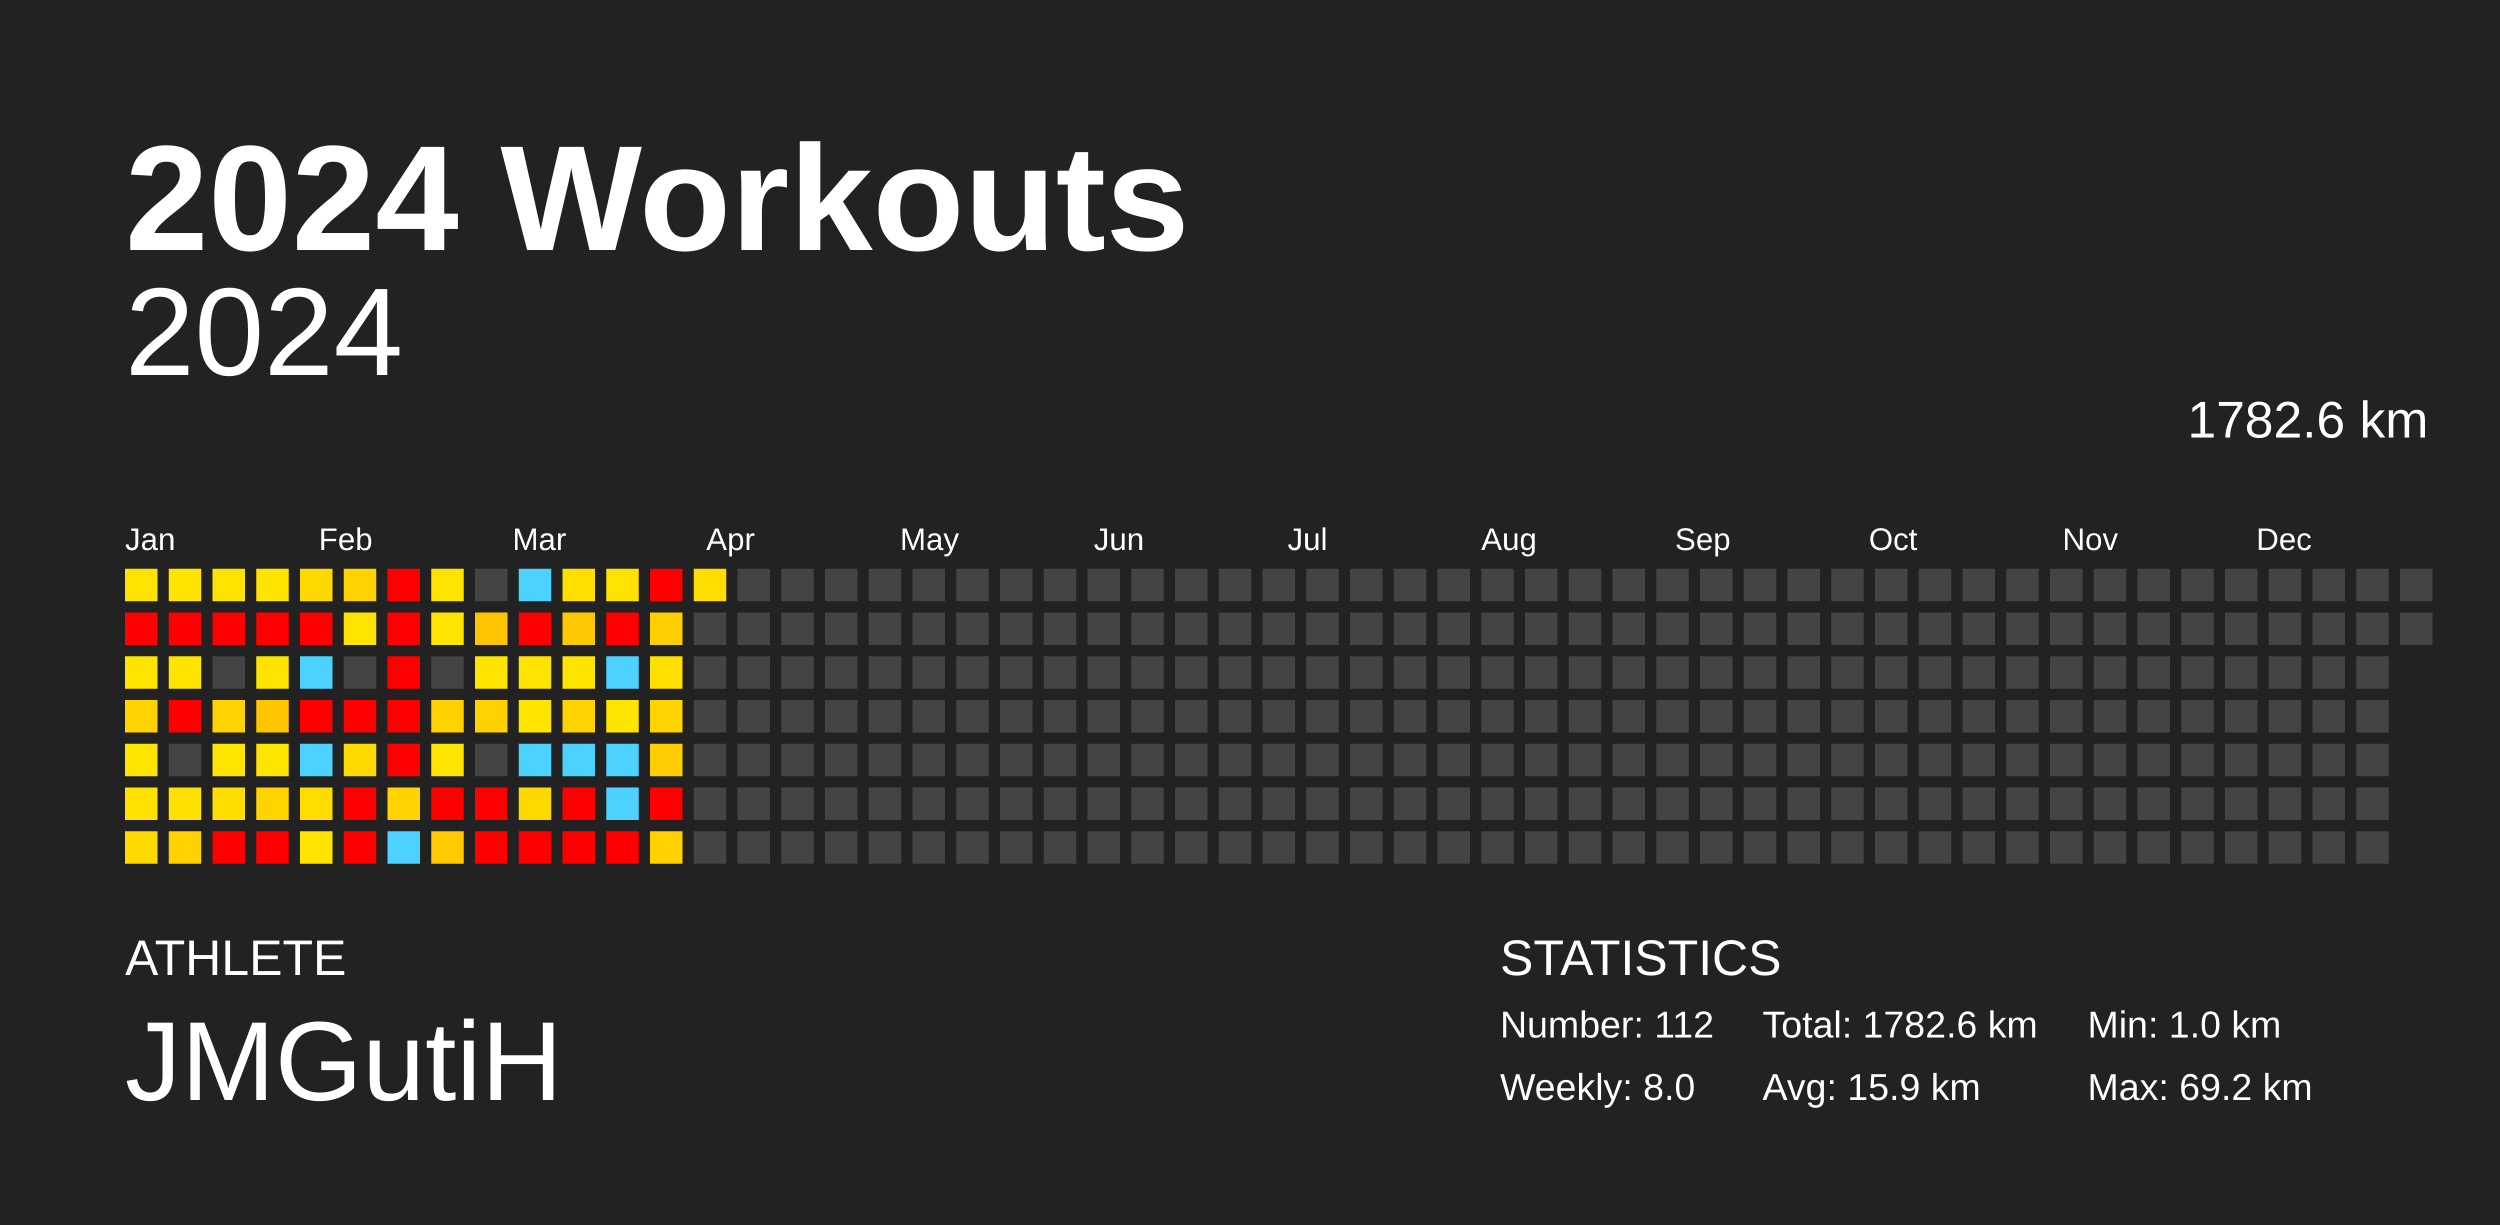
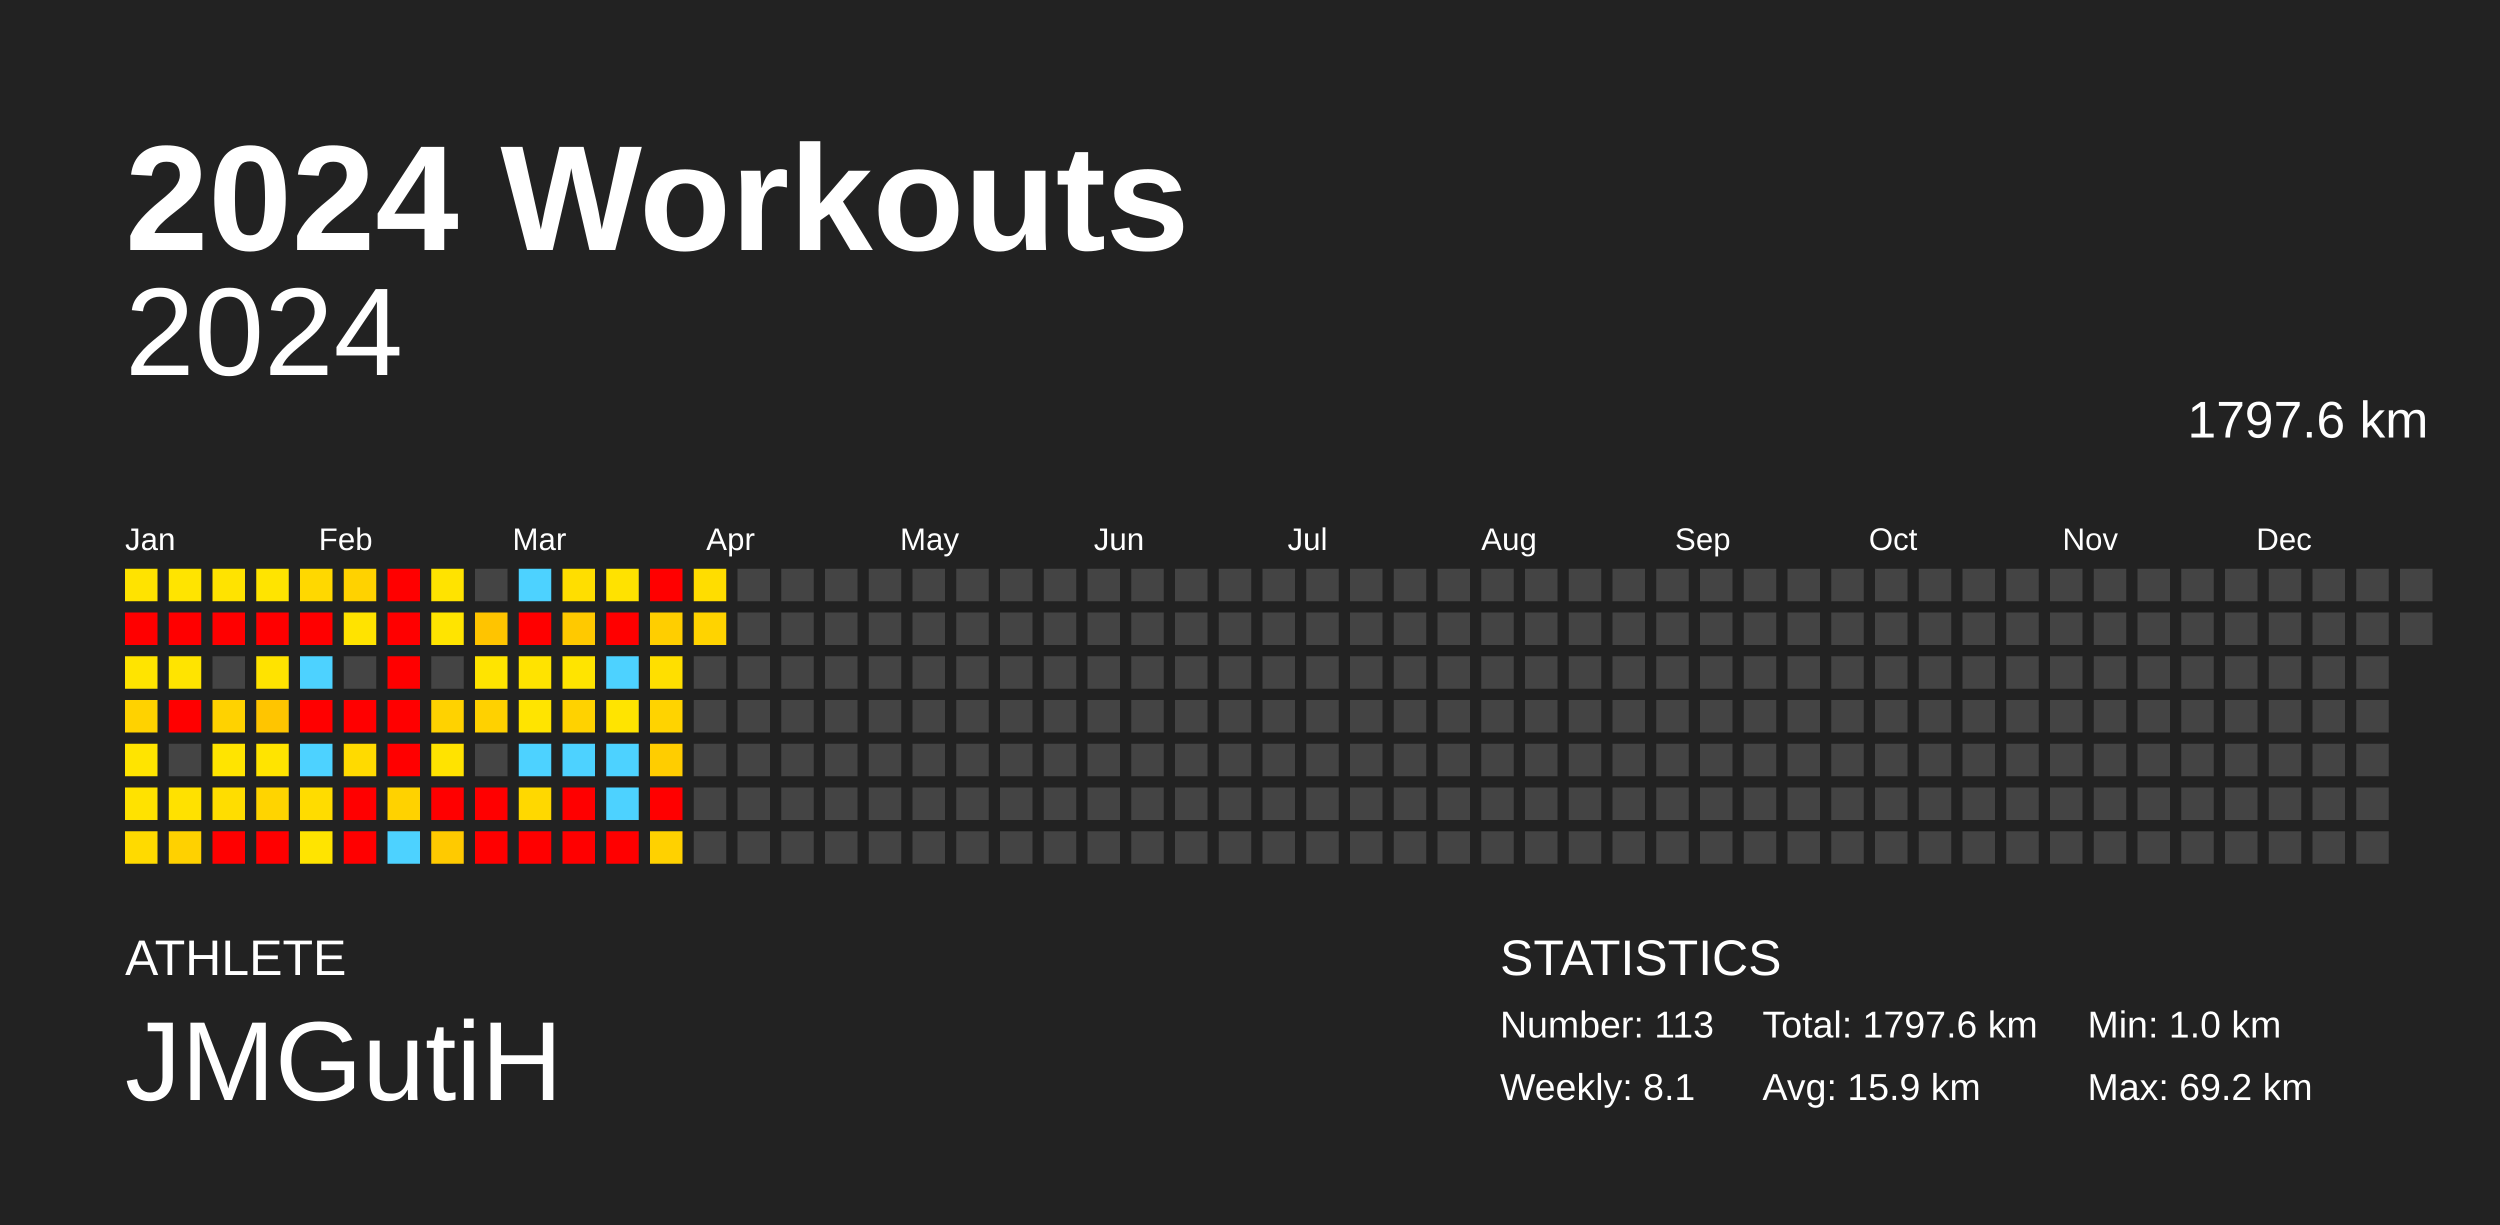
<svg xmlns="http://www.w3.org/2000/svg" baseProfile="full" height="98mm" version="1.1" viewBox="0,0,200,98" width="200mm">
  <defs />
  <rect fill="#222222" height="98" width="200" x="0" y="0" />
  <text fill="#FFFFFF" style="font-size:12px; font-family:Arial; font-weight:bold;" x="10" y="20">2024 Workouts</text>
  <text fill="#FFFFFF" style="font-size:4px; font-family:Arial" x="10" y="78">ATHLETE</text>
  <text fill="#FFFFFF" style="font-size:9px; font-family:Arial" x="10" y="88">JMGutiH</text>
  <text fill="#FFFFFF" style="font-size:4px; font-family:Arial" x="120" y="78">STATISTICS</text>
-   <text fill="#FFFFFF" style="font-size:3px; font-family:Arial" x="120" y="83">Number: 112</text>
-   <text fill="#FFFFFF" style="font-size:3px; font-family:Arial" x="120" y="88">Weekly: 8.0</text>
-   <text fill="#FFFFFF" style="font-size:3px; font-family:Arial" x="141" y="83">Total: 1782.6 km</text>
+   <text fill="#FFFFFF" style="font-size:3px; font-family:Arial" x="120" y="83">Number: 113</text>
+   <text fill="#FFFFFF" style="font-size:3px; font-family:Arial" x="120" y="88">Weekly: 8.1</text>
+   <text fill="#FFFFFF" style="font-size:3px; font-family:Arial" x="141" y="83">Total: 1797.6 km</text>
  <text fill="#FFFFFF" style="font-size:3px; font-family:Arial" x="141" y="88">Avg: 15.9 km</text>
  <text fill="#FFFFFF" style="font-size:3px; font-family:Arial" x="167" y="83">Min: 1.0 km</text>
  <text fill="#FFFFFF" style="font-size:3px; font-family:Arial" x="167" y="88">Max: 69.2 km</text>
  <text alignment-baseline="hanging" fill="#FFFFFF" style="font-size:10.0px; font-family:Arial;" x="10" y="30">2024</text>
-   <text alignment-baseline="hanging" fill="#FFFFFF" style="font-size:4.125px; font-family:Arial;" x="175" y="35">1782.6 km</text>
+   <text alignment-baseline="hanging" fill="#FFFFFF" style="font-size:4.125px; font-family:Arial;" x="175" y="35">1797.6 km</text>
  <text fill="#FFFFFF" style="font-size:2.5px; font-family:Arial" x="10.0" y="44">Jan</text>
  <text fill="#FFFFFF" style="font-size:2.5px; font-family:Arial" x="25.5" y="44">Feb</text>
  <text fill="#FFFFFF" style="font-size:2.5px; font-family:Arial" x="41.0" y="44">Mar</text>
  <text fill="#FFFFFF" style="font-size:2.5px; font-family:Arial" x="56.5" y="44">Apr</text>
  <text fill="#FFFFFF" style="font-size:2.5px; font-family:Arial" x="72.0" y="44">May</text>
  <text fill="#FFFFFF" style="font-size:2.5px; font-family:Arial" x="87.5" y="44">Jun</text>
  <text fill="#FFFFFF" style="font-size:2.5px; font-family:Arial" x="103.0" y="44">Jul</text>
  <text fill="#FFFFFF" style="font-size:2.5px; font-family:Arial" x="118.5" y="44">Aug</text>
  <text fill="#FFFFFF" style="font-size:2.5px; font-family:Arial" x="134.0" y="44">Sep</text>
  <text fill="#FFFFFF" style="font-size:2.5px; font-family:Arial" x="149.5" y="44">Oct</text>
  <text fill="#FFFFFF" style="font-size:2.5px; font-family:Arial" x="165.0" y="44">Nov</text>
  <text fill="#FFFFFF" style="font-size:2.5px; font-family:Arial" x="180.5" y="44">Dec</text>
  <rect fill="#ffe300" height="2.6" width="2.6" x="10.0" y="45.5" />
  <rect fill="red" height="2.6" width="2.6" x="10.0" y="49.0" />
  <rect fill="#ffe400" height="2.6" width="2.6" x="10.0" y="52.5" />
  <rect fill="#ffd200" height="2.6" width="2.6" x="10.0" y="56.0" />
  <rect fill="#ffe400" height="2.6" width="2.6" x="10.0" y="59.5" />
  <rect fill="#ffe200" height="2.6" width="2.6" x="10.0" y="63.0" />
  <rect fill="#ffda00" height="2.6" width="2.6" x="10.0" y="66.5" />
  <rect fill="#ffe400" height="2.6" width="2.6" x="13.5" y="45.5" />
  <rect fill="red" height="2.6" width="2.6" x="13.5" y="49.0" />
  <rect fill="#ffe400" height="2.6" width="2.6" x="13.5" y="52.5" />
  <rect fill="red" height="2.6" width="2.6" x="13.5" y="56.0" />
  <rect fill="#444444" height="2.6" width="2.6" x="13.5" y="59.5" />
  <rect fill="#ffe100" height="2.6" width="2.6" x="13.5" y="63.0" />
  <rect fill="#ffd100" height="2.6" width="2.6" x="13.5" y="66.5" />
  <rect fill="#ffe300" height="2.6" width="2.6" x="17.0" y="45.5" />
  <rect fill="red" height="2.6" width="2.6" x="17.0" y="49.0" />
  <rect fill="#444444" height="2.6" width="2.6" x="17.0" y="52.5" />
  <rect fill="#ffd200" height="2.6" width="2.6" x="17.0" y="56.0" />
  <rect fill="#ffe400" height="2.6" width="2.6" x="17.0" y="59.5" />
  <rect fill="#ffdd00" height="2.6" width="2.6" x="17.0" y="63.0" />
  <rect fill="red" height="2.6" width="2.6" x="17.0" y="66.5" />
  <rect fill="#ffe400" height="2.6" width="2.6" x="20.5" y="45.5" />
  <rect fill="red" height="2.6" width="2.6" x="20.5" y="49.0" />
  <rect fill="#ffe300" height="2.6" width="2.6" x="20.5" y="52.5" />
  <rect fill="#ffc500" height="2.6" width="2.6" x="20.5" y="56.0" />
  <rect fill="#ffe400" height="2.6" width="2.6" x="20.5" y="59.5" />
  <rect fill="#ffd400" height="2.6" width="2.6" x="20.5" y="63.0" />
  <rect fill="red" height="2.6" width="2.6" x="20.5" y="66.5" />
  <rect fill="#ffd800" height="2.6" width="2.6" x="24.0" y="45.5" />
  <rect fill="red" height="2.6" width="2.6" x="24.0" y="49.0" />
  <rect fill="#4dd2ff" height="2.6" width="2.6" x="24.0" y="52.5" />
  <rect fill="red" height="2.6" width="2.6" x="24.0" y="56.0" />
  <rect fill="#4dd2ff" height="2.6" width="2.6" x="24.0" y="59.5" />
  <rect fill="#ffdc00" height="2.6" width="2.6" x="24.0" y="63.0" />
  <rect fill="#ffe400" height="2.6" width="2.6" x="24.0" y="66.5" />
  <rect fill="#ffd200" height="2.6" width="2.6" x="27.5" y="45.5" />
  <rect fill="#ffe300" height="2.6" width="2.6" x="27.5" y="49.0" />
  <rect fill="#444444" height="2.6" width="2.6" x="27.5" y="52.5" />
  <rect fill="red" height="2.6" width="2.6" x="27.5" y="56.0" />
  <rect fill="#ffda00" height="2.6" width="2.6" x="27.5" y="59.5" />
  <rect fill="red" height="2.6" width="2.6" x="27.5" y="63.0" />
  <rect fill="red" height="2.6" width="2.6" x="27.5" y="66.5" />
  <rect fill="red" height="2.6" width="2.6" x="31.0" y="45.5" />
  <rect fill="red" height="2.6" width="2.6" x="31.0" y="49.0" />
  <rect fill="red" height="2.6" width="2.6" x="31.0" y="52.5" />
  <rect fill="red" height="2.6" width="2.6" x="31.0" y="56.0" />
  <rect fill="red" height="2.6" width="2.6" x="31.0" y="59.5" />
  <rect fill="#ffd200" height="2.6" width="2.6" x="31.0" y="63.0" />
  <rect fill="#4dd2ff" height="2.6" width="2.6" x="31.0" y="66.5" />
  <rect fill="#ffe300" height="2.6" width="2.6" x="34.5" y="45.5" />
  <rect fill="#ffe400" height="2.6" width="2.6" x="34.5" y="49.0" />
  <rect fill="#444444" height="2.6" width="2.6" x="34.5" y="52.5" />
  <rect fill="#ffd200" height="2.6" width="2.6" x="34.5" y="56.0" />
  <rect fill="#ffe300" height="2.6" width="2.6" x="34.5" y="59.5" />
  <rect fill="red" height="2.6" width="2.6" x="34.5" y="63.0" />
  <rect fill="#ffca00" height="2.6" width="2.6" x="34.5" y="66.5" />
  <rect fill="#444444" height="2.6" width="2.6" x="38.0" y="45.5" />
  <rect fill="#ffc400" height="2.6" width="2.6" x="38.0" y="49.0" />
  <rect fill="#ffe400" height="2.6" width="2.6" x="38.0" y="52.5" />
  <rect fill="#ffd100" height="2.6" width="2.6" x="38.0" y="56.0" />
  <rect fill="#444444" height="2.6" width="2.6" x="38.0" y="59.5" />
  <rect fill="red" height="2.6" width="2.6" x="38.0" y="63.0" />
  <rect fill="red" height="2.6" width="2.6" x="38.0" y="66.5" />
  <rect fill="#4dd2ff" height="2.6" width="2.6" x="41.5" y="45.5" />
  <rect fill="red" height="2.6" width="2.6" x="41.5" y="49.0" />
  <rect fill="#ffe300" height="2.6" width="2.6" x="41.5" y="52.5" />
  <rect fill="#ffe400" height="2.6" width="2.6" x="41.5" y="56.0" />
  <rect fill="#4dd2ff" height="2.6" width="2.6" x="41.5" y="59.5" />
  <rect fill="#ffd800" height="2.6" width="2.6" x="41.5" y="63.0" />
  <rect fill="red" height="2.6" width="2.6" x="41.5" y="66.5" />
  <rect fill="#ffde00" height="2.6" width="2.6" x="45.0" y="45.5" />
  <rect fill="#ffc900" height="2.6" width="2.6" x="45.0" y="49.0" />
  <rect fill="#ffe400" height="2.6" width="2.6" x="45.0" y="52.5" />
  <rect fill="#ffd200" height="2.6" width="2.6" x="45.0" y="56.0" />
  <rect fill="#4dd2ff" height="2.6" width="2.6" x="45.0" y="59.5" />
  <rect fill="red" height="2.6" width="2.6" x="45.0" y="63.0" />
  <rect fill="red" height="2.6" width="2.6" x="45.0" y="66.5" />
  <rect fill="#ffe200" height="2.6" width="2.6" x="48.5" y="45.5" />
  <rect fill="red" height="2.6" width="2.6" x="48.5" y="49.0" />
  <rect fill="#4dd2ff" height="2.6" width="2.6" x="48.5" y="52.5" />
  <rect fill="#ffe400" height="2.6" width="2.6" x="48.5" y="56.0" />
  <rect fill="#4dd2ff" height="2.6" width="2.6" x="48.5" y="59.5" />
  <rect fill="#4dd2ff" height="2.6" width="2.6" x="48.5" y="63.0" />
  <rect fill="red" height="2.6" width="2.6" x="48.5" y="66.5" />
  <rect fill="red" height="2.6" width="2.6" x="52.0" y="45.5" />
  <rect fill="#ffce00" height="2.6" width="2.6" x="52.0" y="49.0" />
  <rect fill="#ffdf00" height="2.6" width="2.6" x="52.0" y="52.5" />
  <rect fill="#ffd300" height="2.6" width="2.6" x="52.0" y="56.0" />
  <rect fill="#ffcd00" height="2.6" width="2.6" x="52.0" y="59.5" />
  <rect fill="red" height="2.6" width="2.6" x="52.0" y="63.0" />
  <rect fill="#ffd100" height="2.6" width="2.6" x="52.0" y="66.5" />
  <rect fill="#ffdd00" height="2.6" width="2.6" x="55.5" y="45.5" />
-   <rect fill="#444444" height="2.6" width="2.6" x="55.5" y="49.0" />
+   <rect fill="#ffd300" height="2.6" width="2.6" x="55.5" y="49.0" />
  <rect fill="#444444" height="2.6" width="2.6" x="55.5" y="52.5" />
  <rect fill="#444444" height="2.6" width="2.6" x="55.5" y="56.0" />
  <rect fill="#444444" height="2.6" width="2.6" x="55.5" y="59.5" />
  <rect fill="#444444" height="2.6" width="2.6" x="55.5" y="63.0" />
  <rect fill="#444444" height="2.6" width="2.6" x="55.5" y="66.5" />
  <rect fill="#444444" height="2.6" width="2.6" x="59.0" y="45.5" />
  <rect fill="#444444" height="2.6" width="2.6" x="59.0" y="49.0" />
  <rect fill="#444444" height="2.6" width="2.6" x="59.0" y="52.5" />
  <rect fill="#444444" height="2.6" width="2.6" x="59.0" y="56.0" />
  <rect fill="#444444" height="2.6" width="2.6" x="59.0" y="59.5" />
  <rect fill="#444444" height="2.6" width="2.6" x="59.0" y="63.0" />
  <rect fill="#444444" height="2.6" width="2.6" x="59.0" y="66.5" />
  <rect fill="#444444" height="2.6" width="2.6" x="62.5" y="45.5" />
  <rect fill="#444444" height="2.6" width="2.6" x="62.5" y="49.0" />
  <rect fill="#444444" height="2.6" width="2.6" x="62.5" y="52.5" />
  <rect fill="#444444" height="2.6" width="2.6" x="62.5" y="56.0" />
  <rect fill="#444444" height="2.6" width="2.6" x="62.5" y="59.5" />
  <rect fill="#444444" height="2.6" width="2.6" x="62.5" y="63.0" />
  <rect fill="#444444" height="2.6" width="2.6" x="62.5" y="66.5" />
  <rect fill="#444444" height="2.6" width="2.6" x="66.0" y="45.5" />
  <rect fill="#444444" height="2.6" width="2.6" x="66.0" y="49.0" />
  <rect fill="#444444" height="2.6" width="2.6" x="66.0" y="52.5" />
  <rect fill="#444444" height="2.6" width="2.6" x="66.0" y="56.0" />
  <rect fill="#444444" height="2.6" width="2.6" x="66.0" y="59.5" />
  <rect fill="#444444" height="2.6" width="2.6" x="66.0" y="63.0" />
  <rect fill="#444444" height="2.6" width="2.6" x="66.0" y="66.5" />
  <rect fill="#444444" height="2.6" width="2.6" x="69.5" y="45.5" />
  <rect fill="#444444" height="2.6" width="2.6" x="69.5" y="49.0" />
  <rect fill="#444444" height="2.6" width="2.6" x="69.5" y="52.5" />
  <rect fill="#444444" height="2.6" width="2.6" x="69.5" y="56.0" />
  <rect fill="#444444" height="2.6" width="2.6" x="69.5" y="59.5" />
  <rect fill="#444444" height="2.6" width="2.6" x="69.5" y="63.0" />
  <rect fill="#444444" height="2.6" width="2.6" x="69.5" y="66.5" />
  <rect fill="#444444" height="2.6" width="2.6" x="73.0" y="45.5" />
  <rect fill="#444444" height="2.6" width="2.6" x="73.0" y="49.0" />
  <rect fill="#444444" height="2.6" width="2.6" x="73.0" y="52.5" />
  <rect fill="#444444" height="2.6" width="2.6" x="73.0" y="56.0" />
  <rect fill="#444444" height="2.6" width="2.6" x="73.0" y="59.5" />
  <rect fill="#444444" height="2.6" width="2.6" x="73.0" y="63.0" />
  <rect fill="#444444" height="2.6" width="2.6" x="73.0" y="66.5" />
  <rect fill="#444444" height="2.6" width="2.6" x="76.5" y="45.5" />
  <rect fill="#444444" height="2.6" width="2.6" x="76.5" y="49.0" />
  <rect fill="#444444" height="2.6" width="2.6" x="76.5" y="52.5" />
  <rect fill="#444444" height="2.6" width="2.6" x="76.5" y="56.0" />
  <rect fill="#444444" height="2.6" width="2.6" x="76.5" y="59.5" />
  <rect fill="#444444" height="2.6" width="2.6" x="76.5" y="63.0" />
  <rect fill="#444444" height="2.6" width="2.6" x="76.5" y="66.5" />
  <rect fill="#444444" height="2.6" width="2.6" x="80.0" y="45.5" />
  <rect fill="#444444" height="2.6" width="2.6" x="80.0" y="49.0" />
  <rect fill="#444444" height="2.6" width="2.6" x="80.0" y="52.5" />
  <rect fill="#444444" height="2.6" width="2.6" x="80.0" y="56.0" />
  <rect fill="#444444" height="2.6" width="2.6" x="80.0" y="59.5" />
  <rect fill="#444444" height="2.6" width="2.6" x="80.0" y="63.0" />
  <rect fill="#444444" height="2.6" width="2.6" x="80.0" y="66.5" />
  <rect fill="#444444" height="2.6" width="2.6" x="83.5" y="45.5" />
  <rect fill="#444444" height="2.6" width="2.6" x="83.5" y="49.0" />
  <rect fill="#444444" height="2.6" width="2.6" x="83.5" y="52.5" />
  <rect fill="#444444" height="2.6" width="2.6" x="83.5" y="56.0" />
  <rect fill="#444444" height="2.6" width="2.6" x="83.5" y="59.5" />
  <rect fill="#444444" height="2.6" width="2.6" x="83.5" y="63.0" />
  <rect fill="#444444" height="2.6" width="2.6" x="83.5" y="66.5" />
  <rect fill="#444444" height="2.6" width="2.6" x="87.0" y="45.5" />
  <rect fill="#444444" height="2.6" width="2.6" x="87.0" y="49.0" />
  <rect fill="#444444" height="2.6" width="2.6" x="87.0" y="52.5" />
  <rect fill="#444444" height="2.6" width="2.6" x="87.0" y="56.0" />
  <rect fill="#444444" height="2.6" width="2.6" x="87.0" y="59.5" />
  <rect fill="#444444" height="2.6" width="2.6" x="87.0" y="63.0" />
  <rect fill="#444444" height="2.6" width="2.6" x="87.0" y="66.5" />
  <rect fill="#444444" height="2.6" width="2.6" x="90.5" y="45.5" />
  <rect fill="#444444" height="2.6" width="2.6" x="90.5" y="49.0" />
  <rect fill="#444444" height="2.6" width="2.6" x="90.5" y="52.5" />
  <rect fill="#444444" height="2.6" width="2.6" x="90.5" y="56.0" />
  <rect fill="#444444" height="2.6" width="2.6" x="90.5" y="59.5" />
  <rect fill="#444444" height="2.6" width="2.6" x="90.5" y="63.0" />
  <rect fill="#444444" height="2.6" width="2.6" x="90.5" y="66.5" />
  <rect fill="#444444" height="2.6" width="2.6" x="94.0" y="45.5" />
  <rect fill="#444444" height="2.6" width="2.6" x="94.0" y="49.0" />
  <rect fill="#444444" height="2.6" width="2.6" x="94.0" y="52.5" />
  <rect fill="#444444" height="2.6" width="2.6" x="94.0" y="56.0" />
  <rect fill="#444444" height="2.6" width="2.6" x="94.0" y="59.5" />
  <rect fill="#444444" height="2.6" width="2.6" x="94.0" y="63.0" />
  <rect fill="#444444" height="2.6" width="2.6" x="94.0" y="66.5" />
  <rect fill="#444444" height="2.6" width="2.6" x="97.5" y="45.5" />
  <rect fill="#444444" height="2.6" width="2.6" x="97.5" y="49.0" />
  <rect fill="#444444" height="2.6" width="2.6" x="97.5" y="52.5" />
  <rect fill="#444444" height="2.6" width="2.6" x="97.5" y="56.0" />
  <rect fill="#444444" height="2.6" width="2.6" x="97.5" y="59.5" />
  <rect fill="#444444" height="2.6" width="2.6" x="97.5" y="63.0" />
  <rect fill="#444444" height="2.6" width="2.6" x="97.5" y="66.5" />
  <rect fill="#444444" height="2.6" width="2.6" x="101.0" y="45.5" />
  <rect fill="#444444" height="2.6" width="2.6" x="101.0" y="49.0" />
  <rect fill="#444444" height="2.6" width="2.6" x="101.0" y="52.5" />
  <rect fill="#444444" height="2.6" width="2.6" x="101.0" y="56.0" />
  <rect fill="#444444" height="2.6" width="2.6" x="101.0" y="59.5" />
  <rect fill="#444444" height="2.6" width="2.6" x="101.0" y="63.0" />
  <rect fill="#444444" height="2.6" width="2.6" x="101.0" y="66.5" />
  <rect fill="#444444" height="2.6" width="2.6" x="104.5" y="45.5" />
  <rect fill="#444444" height="2.6" width="2.6" x="104.5" y="49.0" />
  <rect fill="#444444" height="2.6" width="2.6" x="104.5" y="52.5" />
  <rect fill="#444444" height="2.6" width="2.6" x="104.5" y="56.0" />
  <rect fill="#444444" height="2.6" width="2.6" x="104.5" y="59.5" />
  <rect fill="#444444" height="2.6" width="2.6" x="104.5" y="63.0" />
  <rect fill="#444444" height="2.6" width="2.6" x="104.5" y="66.5" />
  <rect fill="#444444" height="2.6" width="2.6" x="108.0" y="45.5" />
  <rect fill="#444444" height="2.6" width="2.6" x="108.0" y="49.0" />
  <rect fill="#444444" height="2.6" width="2.6" x="108.0" y="52.5" />
  <rect fill="#444444" height="2.6" width="2.6" x="108.0" y="56.0" />
  <rect fill="#444444" height="2.6" width="2.6" x="108.0" y="59.5" />
  <rect fill="#444444" height="2.6" width="2.6" x="108.0" y="63.0" />
  <rect fill="#444444" height="2.6" width="2.6" x="108.0" y="66.5" />
  <rect fill="#444444" height="2.6" width="2.6" x="111.5" y="45.5" />
  <rect fill="#444444" height="2.6" width="2.6" x="111.5" y="49.0" />
  <rect fill="#444444" height="2.6" width="2.6" x="111.5" y="52.5" />
  <rect fill="#444444" height="2.6" width="2.6" x="111.5" y="56.0" />
  <rect fill="#444444" height="2.6" width="2.6" x="111.5" y="59.5" />
  <rect fill="#444444" height="2.6" width="2.6" x="111.5" y="63.0" />
  <rect fill="#444444" height="2.6" width="2.6" x="111.5" y="66.5" />
  <rect fill="#444444" height="2.6" width="2.6" x="115.0" y="45.5" />
  <rect fill="#444444" height="2.6" width="2.6" x="115.0" y="49.0" />
  <rect fill="#444444" height="2.6" width="2.6" x="115.0" y="52.5" />
  <rect fill="#444444" height="2.6" width="2.6" x="115.0" y="56.0" />
  <rect fill="#444444" height="2.6" width="2.6" x="115.0" y="59.5" />
  <rect fill="#444444" height="2.6" width="2.6" x="115.0" y="63.0" />
  <rect fill="#444444" height="2.6" width="2.6" x="115.0" y="66.5" />
  <rect fill="#444444" height="2.6" width="2.6" x="118.5" y="45.5" />
  <rect fill="#444444" height="2.6" width="2.6" x="118.5" y="49.0" />
  <rect fill="#444444" height="2.6" width="2.6" x="118.5" y="52.5" />
  <rect fill="#444444" height="2.6" width="2.6" x="118.5" y="56.0" />
  <rect fill="#444444" height="2.6" width="2.6" x="118.5" y="59.5" />
  <rect fill="#444444" height="2.6" width="2.6" x="118.5" y="63.0" />
  <rect fill="#444444" height="2.6" width="2.6" x="118.5" y="66.5" />
  <rect fill="#444444" height="2.6" width="2.6" x="122.0" y="45.5" />
  <rect fill="#444444" height="2.6" width="2.6" x="122.0" y="49.0" />
  <rect fill="#444444" height="2.6" width="2.6" x="122.0" y="52.5" />
  <rect fill="#444444" height="2.6" width="2.6" x="122.0" y="56.0" />
  <rect fill="#444444" height="2.6" width="2.6" x="122.0" y="59.5" />
  <rect fill="#444444" height="2.6" width="2.6" x="122.0" y="63.0" />
  <rect fill="#444444" height="2.6" width="2.6" x="122.0" y="66.5" />
  <rect fill="#444444" height="2.6" width="2.6" x="125.5" y="45.5" />
  <rect fill="#444444" height="2.6" width="2.6" x="125.5" y="49.0" />
  <rect fill="#444444" height="2.6" width="2.6" x="125.5" y="52.5" />
  <rect fill="#444444" height="2.6" width="2.6" x="125.5" y="56.0" />
  <rect fill="#444444" height="2.6" width="2.6" x="125.5" y="59.5" />
  <rect fill="#444444" height="2.6" width="2.6" x="125.5" y="63.0" />
  <rect fill="#444444" height="2.6" width="2.6" x="125.5" y="66.5" />
  <rect fill="#444444" height="2.6" width="2.6" x="129.0" y="45.5" />
  <rect fill="#444444" height="2.6" width="2.6" x="129.0" y="49.0" />
  <rect fill="#444444" height="2.6" width="2.6" x="129.0" y="52.5" />
  <rect fill="#444444" height="2.6" width="2.6" x="129.0" y="56.0" />
  <rect fill="#444444" height="2.6" width="2.6" x="129.0" y="59.5" />
  <rect fill="#444444" height="2.6" width="2.6" x="129.0" y="63.0" />
  <rect fill="#444444" height="2.6" width="2.6" x="129.0" y="66.5" />
  <rect fill="#444444" height="2.6" width="2.6" x="132.5" y="45.5" />
  <rect fill="#444444" height="2.6" width="2.6" x="132.5" y="49.0" />
  <rect fill="#444444" height="2.6" width="2.6" x="132.5" y="52.5" />
  <rect fill="#444444" height="2.6" width="2.6" x="132.5" y="56.0" />
  <rect fill="#444444" height="2.6" width="2.6" x="132.5" y="59.5" />
  <rect fill="#444444" height="2.6" width="2.6" x="132.5" y="63.0" />
  <rect fill="#444444" height="2.6" width="2.6" x="132.5" y="66.5" />
  <rect fill="#444444" height="2.6" width="2.6" x="136.0" y="45.5" />
  <rect fill="#444444" height="2.6" width="2.6" x="136.0" y="49.0" />
  <rect fill="#444444" height="2.6" width="2.6" x="136.0" y="52.5" />
  <rect fill="#444444" height="2.6" width="2.6" x="136.0" y="56.0" />
  <rect fill="#444444" height="2.6" width="2.6" x="136.0" y="59.5" />
  <rect fill="#444444" height="2.6" width="2.6" x="136.0" y="63.0" />
  <rect fill="#444444" height="2.6" width="2.6" x="136.0" y="66.5" />
  <rect fill="#444444" height="2.6" width="2.6" x="139.5" y="45.5" />
  <rect fill="#444444" height="2.6" width="2.6" x="139.5" y="49.0" />
  <rect fill="#444444" height="2.6" width="2.6" x="139.5" y="52.5" />
  <rect fill="#444444" height="2.6" width="2.6" x="139.5" y="56.0" />
  <rect fill="#444444" height="2.6" width="2.6" x="139.5" y="59.5" />
  <rect fill="#444444" height="2.6" width="2.6" x="139.5" y="63.0" />
  <rect fill="#444444" height="2.6" width="2.6" x="139.5" y="66.5" />
  <rect fill="#444444" height="2.6" width="2.6" x="143.0" y="45.5" />
  <rect fill="#444444" height="2.6" width="2.6" x="143.0" y="49.0" />
  <rect fill="#444444" height="2.6" width="2.6" x="143.0" y="52.5" />
  <rect fill="#444444" height="2.6" width="2.6" x="143.0" y="56.0" />
  <rect fill="#444444" height="2.6" width="2.6" x="143.0" y="59.5" />
  <rect fill="#444444" height="2.6" width="2.6" x="143.0" y="63.0" />
  <rect fill="#444444" height="2.6" width="2.6" x="143.0" y="66.5" />
  <rect fill="#444444" height="2.6" width="2.6" x="146.5" y="45.5" />
  <rect fill="#444444" height="2.6" width="2.6" x="146.5" y="49.0" />
  <rect fill="#444444" height="2.6" width="2.6" x="146.5" y="52.5" />
  <rect fill="#444444" height="2.6" width="2.6" x="146.5" y="56.0" />
  <rect fill="#444444" height="2.6" width="2.6" x="146.5" y="59.5" />
  <rect fill="#444444" height="2.6" width="2.6" x="146.5" y="63.0" />
  <rect fill="#444444" height="2.6" width="2.6" x="146.5" y="66.5" />
  <rect fill="#444444" height="2.6" width="2.6" x="150.0" y="45.5" />
  <rect fill="#444444" height="2.6" width="2.6" x="150.0" y="49.0" />
  <rect fill="#444444" height="2.6" width="2.6" x="150.0" y="52.5" />
  <rect fill="#444444" height="2.6" width="2.6" x="150.0" y="56.0" />
  <rect fill="#444444" height="2.6" width="2.6" x="150.0" y="59.5" />
  <rect fill="#444444" height="2.6" width="2.6" x="150.0" y="63.0" />
  <rect fill="#444444" height="2.6" width="2.6" x="150.0" y="66.5" />
  <rect fill="#444444" height="2.6" width="2.6" x="153.5" y="45.5" />
  <rect fill="#444444" height="2.6" width="2.6" x="153.5" y="49.0" />
  <rect fill="#444444" height="2.6" width="2.6" x="153.5" y="52.5" />
  <rect fill="#444444" height="2.6" width="2.6" x="153.5" y="56.0" />
  <rect fill="#444444" height="2.6" width="2.6" x="153.5" y="59.5" />
  <rect fill="#444444" height="2.6" width="2.6" x="153.5" y="63.0" />
  <rect fill="#444444" height="2.6" width="2.6" x="153.5" y="66.5" />
  <rect fill="#444444" height="2.6" width="2.6" x="157.0" y="45.5" />
  <rect fill="#444444" height="2.6" width="2.6" x="157.0" y="49.0" />
  <rect fill="#444444" height="2.6" width="2.6" x="157.0" y="52.5" />
  <rect fill="#444444" height="2.6" width="2.6" x="157.0" y="56.0" />
  <rect fill="#444444" height="2.6" width="2.6" x="157.0" y="59.5" />
  <rect fill="#444444" height="2.6" width="2.6" x="157.0" y="63.0" />
  <rect fill="#444444" height="2.6" width="2.6" x="157.0" y="66.5" />
  <rect fill="#444444" height="2.6" width="2.6" x="160.5" y="45.5" />
  <rect fill="#444444" height="2.6" width="2.6" x="160.5" y="49.0" />
  <rect fill="#444444" height="2.6" width="2.6" x="160.5" y="52.5" />
  <rect fill="#444444" height="2.6" width="2.6" x="160.5" y="56.0" />
  <rect fill="#444444" height="2.6" width="2.6" x="160.5" y="59.5" />
  <rect fill="#444444" height="2.6" width="2.6" x="160.5" y="63.0" />
  <rect fill="#444444" height="2.6" width="2.6" x="160.5" y="66.5" />
  <rect fill="#444444" height="2.6" width="2.6" x="164.0" y="45.5" />
  <rect fill="#444444" height="2.6" width="2.6" x="164.0" y="49.0" />
  <rect fill="#444444" height="2.6" width="2.6" x="164.0" y="52.5" />
  <rect fill="#444444" height="2.6" width="2.6" x="164.0" y="56.0" />
  <rect fill="#444444" height="2.6" width="2.6" x="164.0" y="59.5" />
  <rect fill="#444444" height="2.6" width="2.6" x="164.0" y="63.0" />
  <rect fill="#444444" height="2.6" width="2.6" x="164.0" y="66.5" />
  <rect fill="#444444" height="2.6" width="2.6" x="167.5" y="45.5" />
  <rect fill="#444444" height="2.6" width="2.6" x="167.5" y="49.0" />
  <rect fill="#444444" height="2.6" width="2.6" x="167.5" y="52.5" />
  <rect fill="#444444" height="2.6" width="2.6" x="167.5" y="56.0" />
  <rect fill="#444444" height="2.6" width="2.6" x="167.5" y="59.5" />
  <rect fill="#444444" height="2.6" width="2.6" x="167.5" y="63.0" />
  <rect fill="#444444" height="2.6" width="2.6" x="167.5" y="66.5" />
  <rect fill="#444444" height="2.6" width="2.6" x="171.0" y="45.5" />
  <rect fill="#444444" height="2.6" width="2.6" x="171.0" y="49.0" />
  <rect fill="#444444" height="2.6" width="2.6" x="171.0" y="52.5" />
  <rect fill="#444444" height="2.6" width="2.6" x="171.0" y="56.0" />
  <rect fill="#444444" height="2.6" width="2.6" x="171.0" y="59.5" />
  <rect fill="#444444" height="2.6" width="2.6" x="171.0" y="63.0" />
  <rect fill="#444444" height="2.6" width="2.6" x="171.0" y="66.5" />
  <rect fill="#444444" height="2.6" width="2.6" x="174.5" y="45.5" />
  <rect fill="#444444" height="2.6" width="2.6" x="174.5" y="49.0" />
  <rect fill="#444444" height="2.6" width="2.6" x="174.5" y="52.5" />
  <rect fill="#444444" height="2.6" width="2.6" x="174.5" y="56.0" />
  <rect fill="#444444" height="2.6" width="2.6" x="174.5" y="59.5" />
  <rect fill="#444444" height="2.6" width="2.6" x="174.5" y="63.0" />
  <rect fill="#444444" height="2.6" width="2.6" x="174.5" y="66.5" />
  <rect fill="#444444" height="2.6" width="2.6" x="178.0" y="45.5" />
  <rect fill="#444444" height="2.6" width="2.6" x="178.0" y="49.0" />
  <rect fill="#444444" height="2.6" width="2.6" x="178.0" y="52.5" />
  <rect fill="#444444" height="2.6" width="2.6" x="178.0" y="56.0" />
  <rect fill="#444444" height="2.6" width="2.6" x="178.0" y="59.5" />
  <rect fill="#444444" height="2.6" width="2.6" x="178.0" y="63.0" />
  <rect fill="#444444" height="2.6" width="2.6" x="178.0" y="66.5" />
  <rect fill="#444444" height="2.6" width="2.6" x="181.5" y="45.5" />
  <rect fill="#444444" height="2.6" width="2.6" x="181.5" y="49.0" />
  <rect fill="#444444" height="2.6" width="2.6" x="181.5" y="52.5" />
  <rect fill="#444444" height="2.6" width="2.6" x="181.5" y="56.0" />
  <rect fill="#444444" height="2.6" width="2.6" x="181.5" y="59.5" />
  <rect fill="#444444" height="2.6" width="2.6" x="181.5" y="63.0" />
  <rect fill="#444444" height="2.6" width="2.6" x="181.5" y="66.5" />
  <rect fill="#444444" height="2.6" width="2.6" x="185.0" y="45.5" />
  <rect fill="#444444" height="2.6" width="2.6" x="185.0" y="49.0" />
  <rect fill="#444444" height="2.6" width="2.6" x="185.0" y="52.5" />
  <rect fill="#444444" height="2.6" width="2.6" x="185.0" y="56.0" />
  <rect fill="#444444" height="2.6" width="2.6" x="185.0" y="59.5" />
  <rect fill="#444444" height="2.6" width="2.6" x="185.0" y="63.0" />
  <rect fill="#444444" height="2.6" width="2.6" x="185.0" y="66.5" />
  <rect fill="#444444" height="2.6" width="2.6" x="188.5" y="45.5" />
  <rect fill="#444444" height="2.6" width="2.6" x="188.5" y="49.0" />
  <rect fill="#444444" height="2.6" width="2.6" x="188.5" y="52.5" />
  <rect fill="#444444" height="2.6" width="2.6" x="188.5" y="56.0" />
  <rect fill="#444444" height="2.6" width="2.6" x="188.5" y="59.5" />
  <rect fill="#444444" height="2.6" width="2.6" x="188.5" y="63.0" />
  <rect fill="#444444" height="2.6" width="2.6" x="188.5" y="66.5" />
  <rect fill="#444444" height="2.6" width="2.6" x="192.0" y="45.5" />
  <rect fill="#444444" height="2.6" width="2.6" x="192.0" y="49.0" />
</svg>
